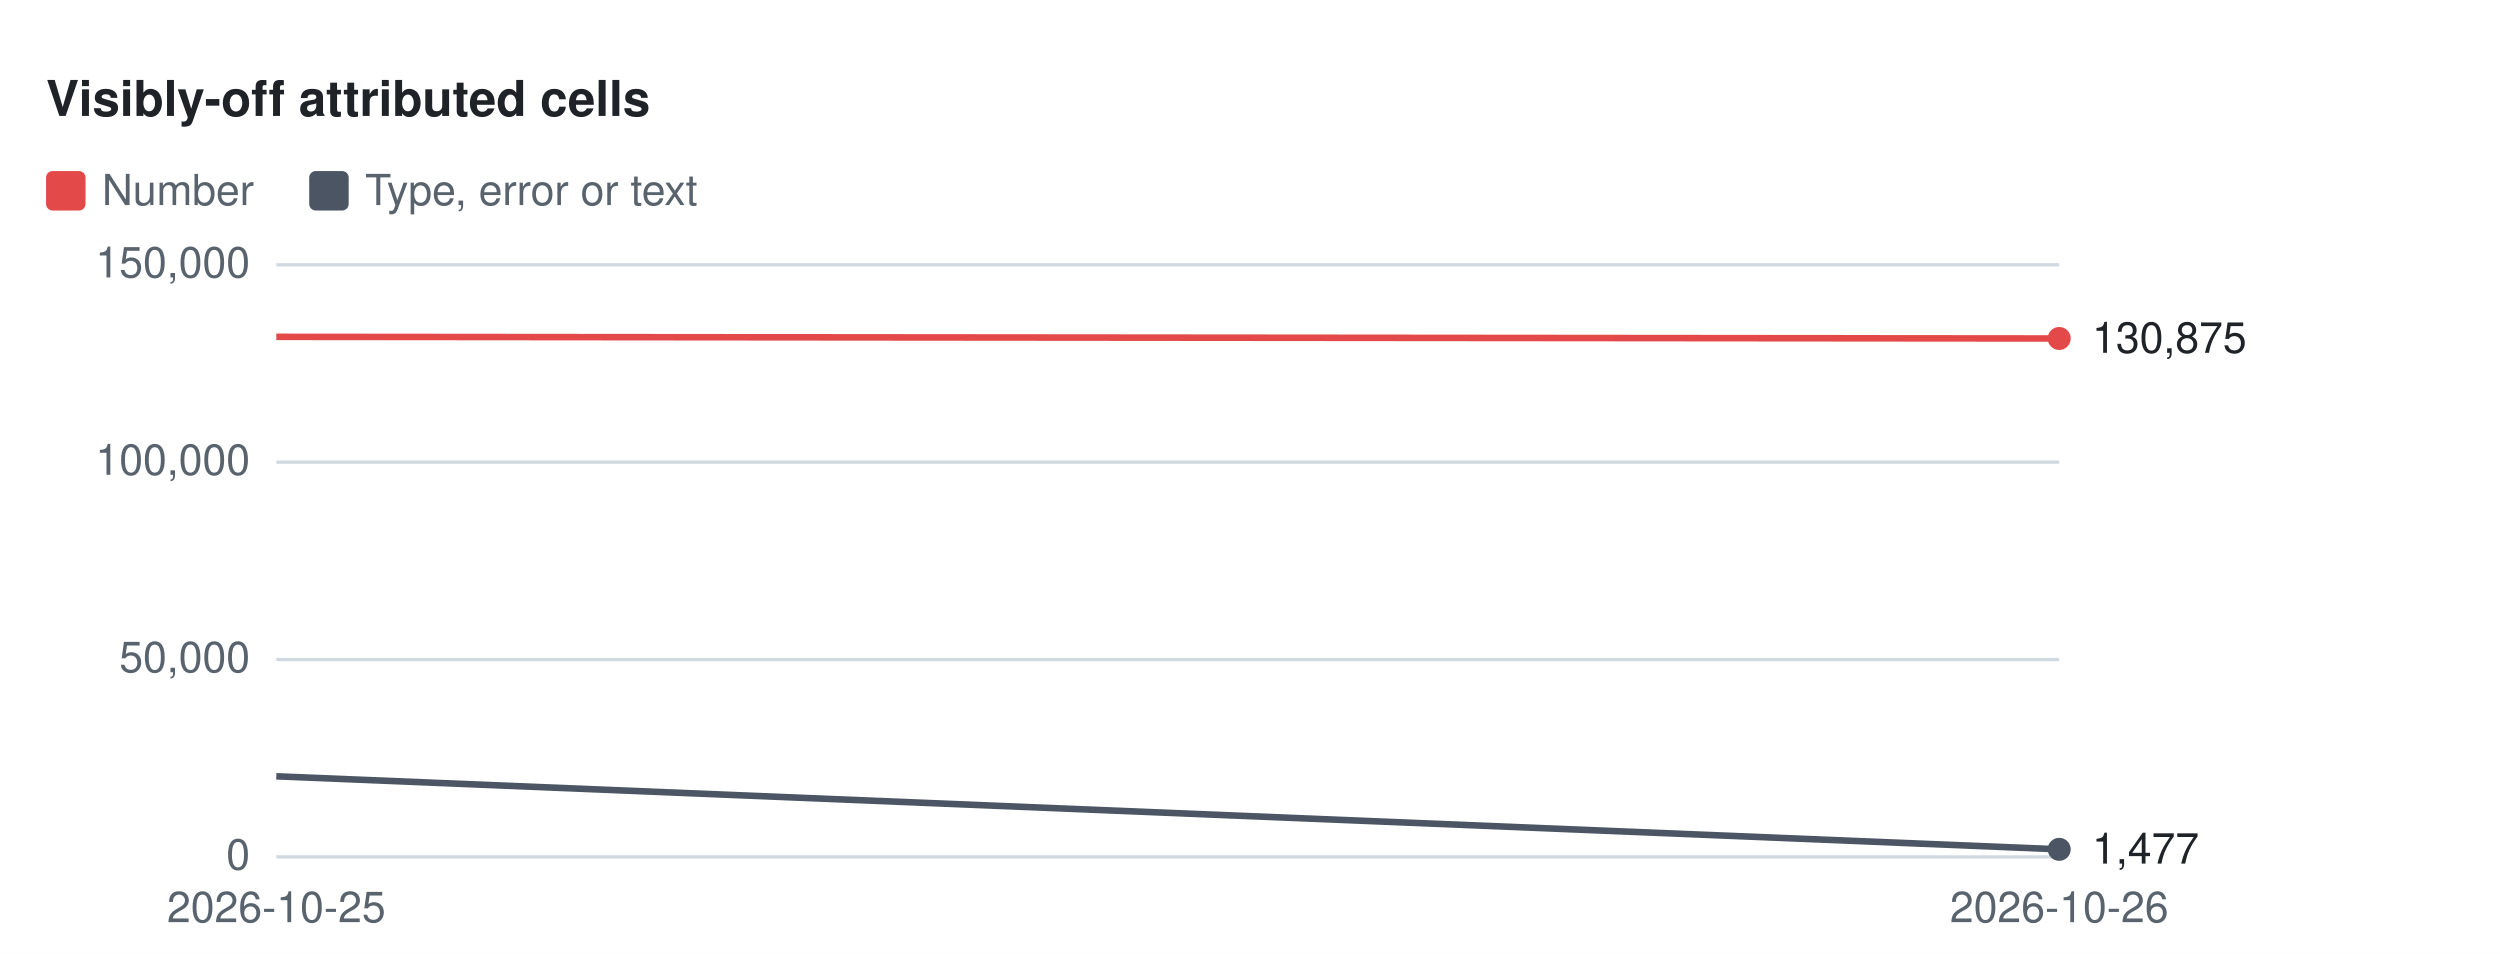
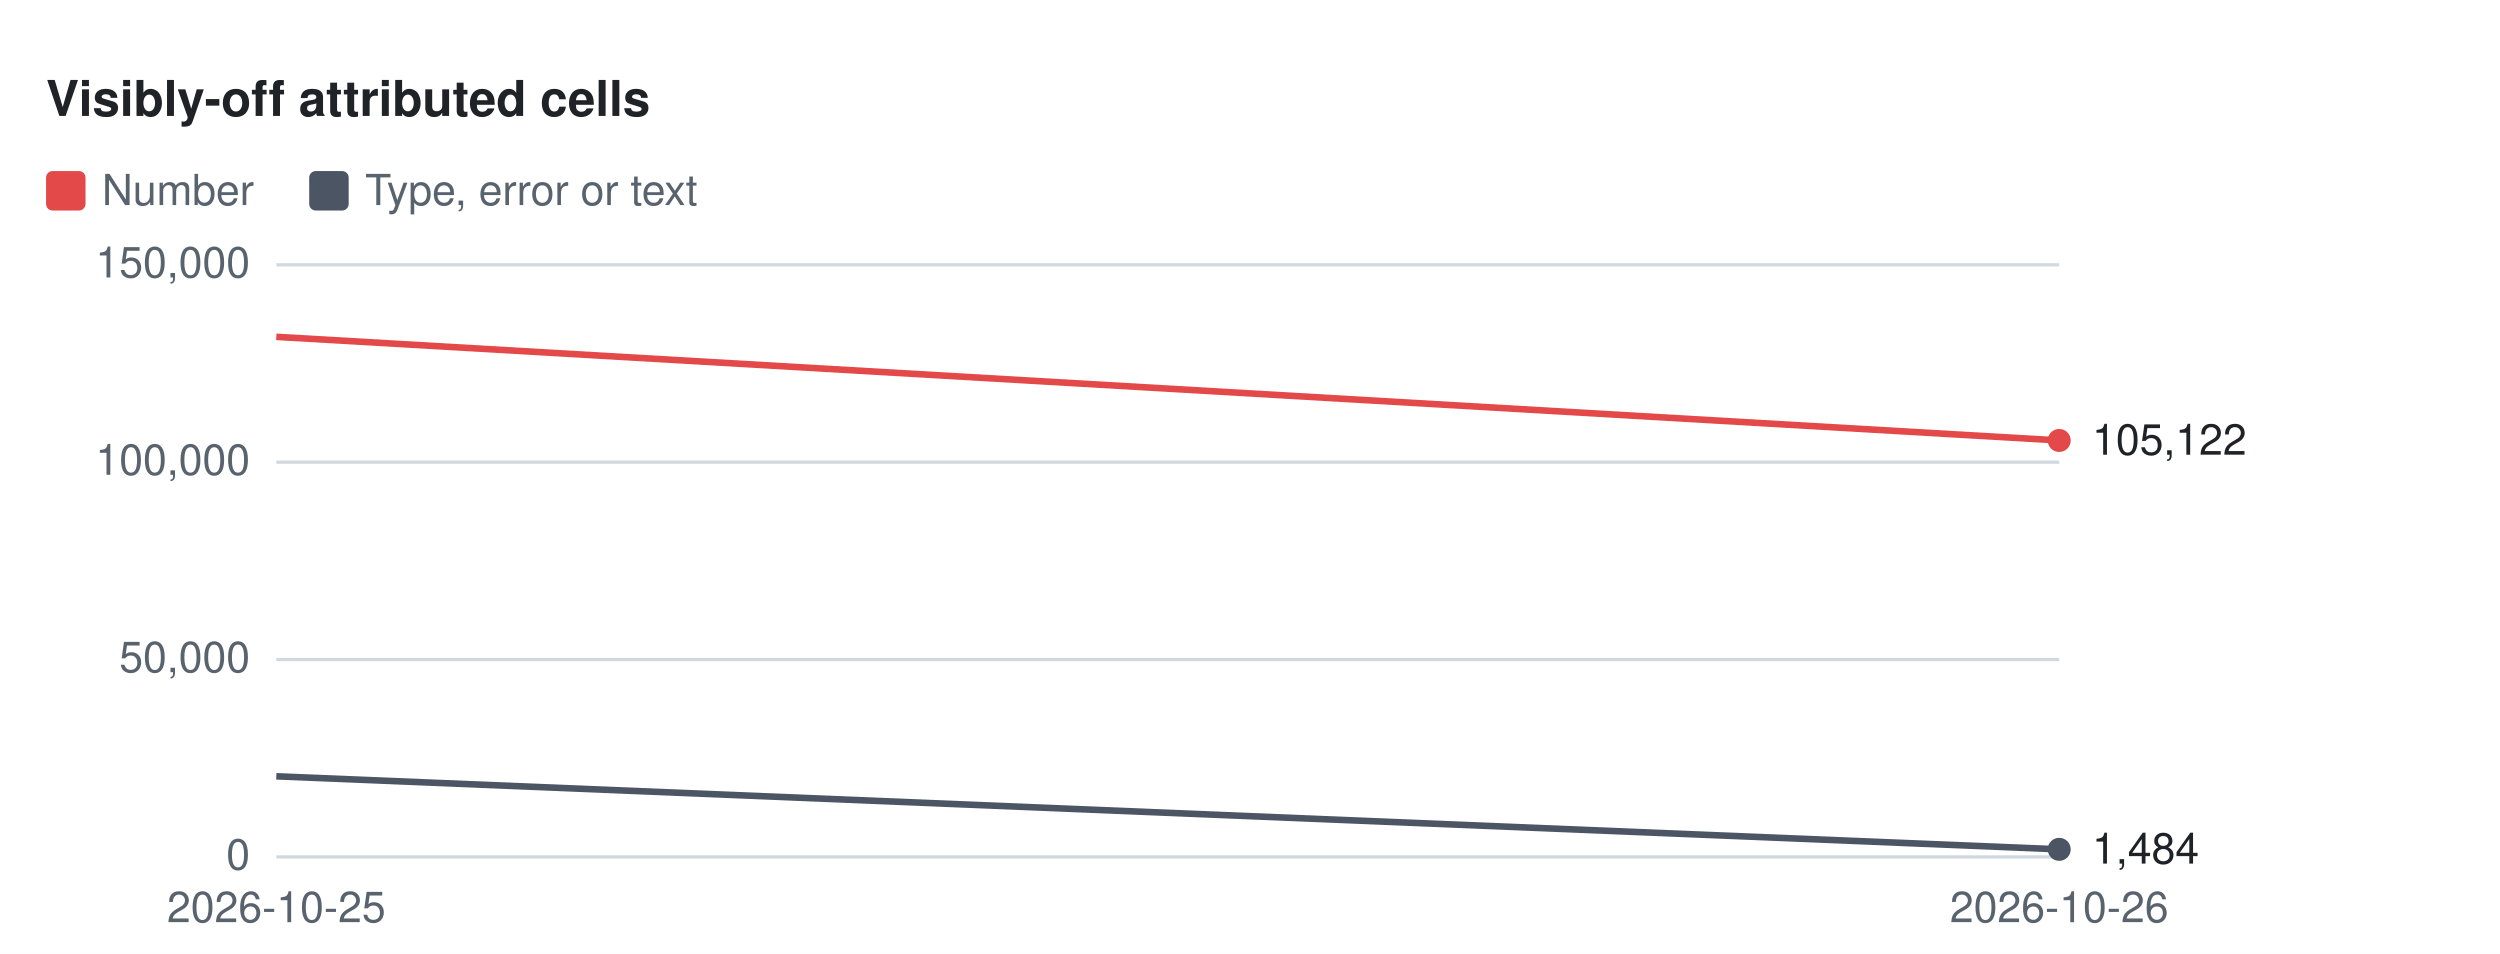
<svg xmlns="http://www.w3.org/2000/svg" width="760" height="290" viewBox="0 0 760 290" role="img" aria-labelledby="t d">
  <style>text{font-family:system-ui,-apple-system,'Segoe UI',Helvetica,Arial,sans-serif;font-size:13px}.title{font-size:15px;font-weight:600}.num{font-variant-numeric:tabular-nums}.bg{fill:#ffffff}.ink{fill:#1f2328}.muted{fill:#59636e}.grid{fill:#d1d9e0}.b-numeric{fill:#e34948}.b-other{fill:#4b5563}.s-numeric{stroke:#e34948}.s-other{stroke:#4b5563}@media (prefers-color-scheme: dark){.bg{fill:#0d1117}.ink{fill:#f0f6fc}.muted{fill:#9198a1}.grid{fill:#3d444d}.b-numeric{fill:#e66767}.b-other{fill:#9ca3af}.s-numeric{stroke:#e66767}.s-other{stroke:#9ca3af}}</style>
  <rect class="bg" fill="#ffffff" x="0" y="0" width="760" height="290" />
  <g transform="translate(14,14)">
    <text x="0.0" y="16.0" class="ink title" fill="#1f2328" text-anchor="start" dominant-baseline="middle">Visibly-off attributed cells</text>
    <rect class="b-numeric" fill="#e34948" x="0.0" y="38" width="12" height="12" rx="2" />
    <text x="17.0" y="44.0" class="muted" fill="#59636e" text-anchor="start" dominant-baseline="middle">Number</text>
    <rect class="b-other" fill="#4b5563" x="80.0" y="38" width="12" height="12" rx="2" />
    <text x="97.0" y="44.0" class="muted" fill="#59636e" text-anchor="start" dominant-baseline="middle">Type, error or text</text>
    <rect class="grid" fill="#d1d9e0" x="70" y="246.0" width="542" height="1" />
    <text x="62.0" y="246.0" class="muted num" fill="#59636e" text-anchor="end" dominant-baseline="middle">0</text>
    <rect class="grid" fill="#d1d9e0" x="70" y="186.0" width="542" height="1" />
    <text x="62.0" y="186.0" class="muted num" fill="#59636e" text-anchor="end" dominant-baseline="middle">50,000</text>
    <rect class="grid" fill="#d1d9e0" x="70" y="126.0" width="542" height="1" />
    <text x="62.0" y="126.0" class="muted num" fill="#59636e" text-anchor="end" dominant-baseline="middle">100,000</text>
    <rect class="grid" fill="#d1d9e0" x="70" y="66.0" width="542" height="1" />
    <text x="62.0" y="66.0" class="muted num" fill="#59636e" text-anchor="end" dominant-baseline="middle">150,000</text>
    <text x="70.0" y="262.0" class="muted num" fill="#59636e" text-anchor="middle" dominant-baseline="middle">2026-10-25</text>
    <text x="612.0" y="262.0" class="muted num" fill="#59636e" text-anchor="middle" dominant-baseline="middle">2026-10-26</text>
-     <polyline class="s-numeric" stroke="#e34948" fill="none" stroke-width="2" stroke-linejoin="round" points="70.0,88.4 612.0,88.9" />
-     <circle class="b-numeric" fill="#e34948" cx="612.0" cy="88.9" r="3.5" />
+     <polyline class="s-numeric" stroke="#e34948" fill="none" stroke-width="2" stroke-linejoin="round" points="70.0,88.4 612.0,119.9" />
+     <circle class="b-numeric" fill="#e34948" cx="612.0" cy="119.9" r="3.5" />
    <polyline class="s-other" stroke="#4b5563" fill="none" stroke-width="2" stroke-linejoin="round" points="70.0,222.0 612.0,244.2" />
    <circle class="b-other" fill="#4b5563" cx="612.0" cy="244.2" r="3.5" />
-     <text x="622.0" y="88.9" class="ink num" fill="#1f2328" text-anchor="start" dominant-baseline="middle">130,875</text>
-     <text x="622.0" y="244.2" class="ink num" fill="#1f2328" text-anchor="start" dominant-baseline="middle">1,477</text>
+     <text x="622.0" y="119.9" class="ink num" fill="#1f2328" text-anchor="start" dominant-baseline="middle">105,122</text>
+     <text x="622.0" y="244.2" class="ink num" fill="#1f2328" text-anchor="start" dominant-baseline="middle">1,484</text>
  </g>
</svg>
